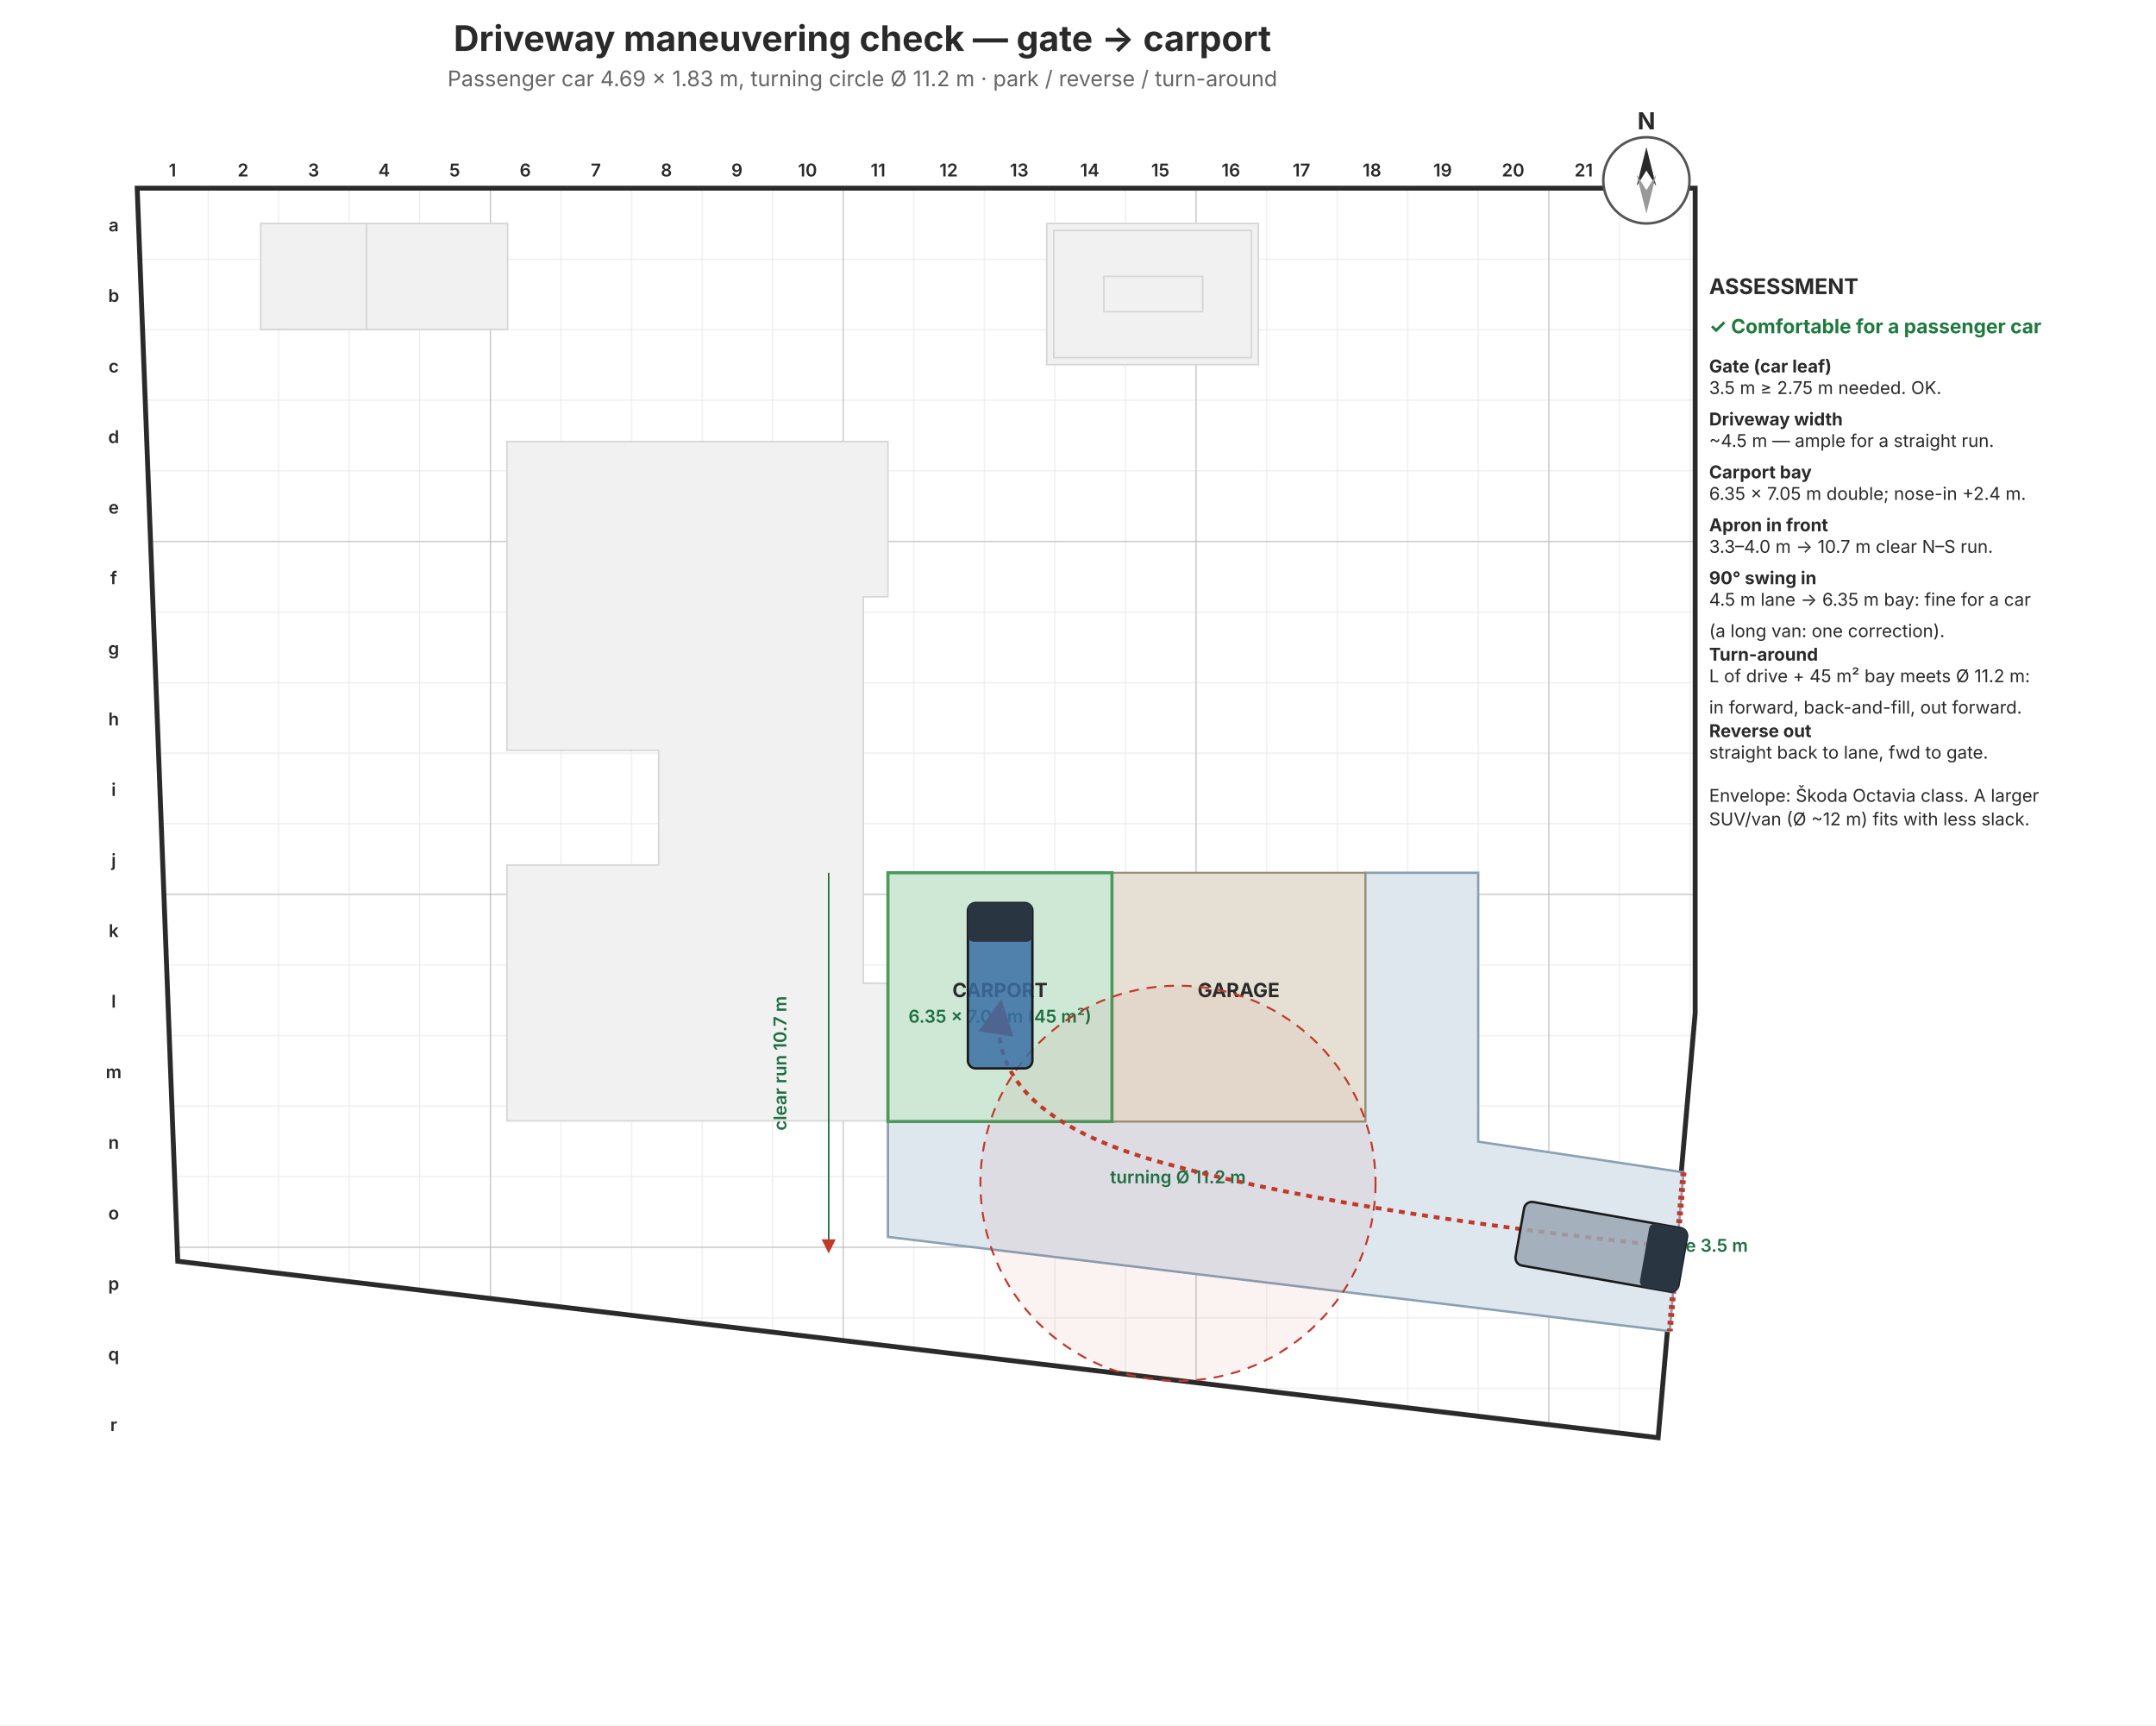
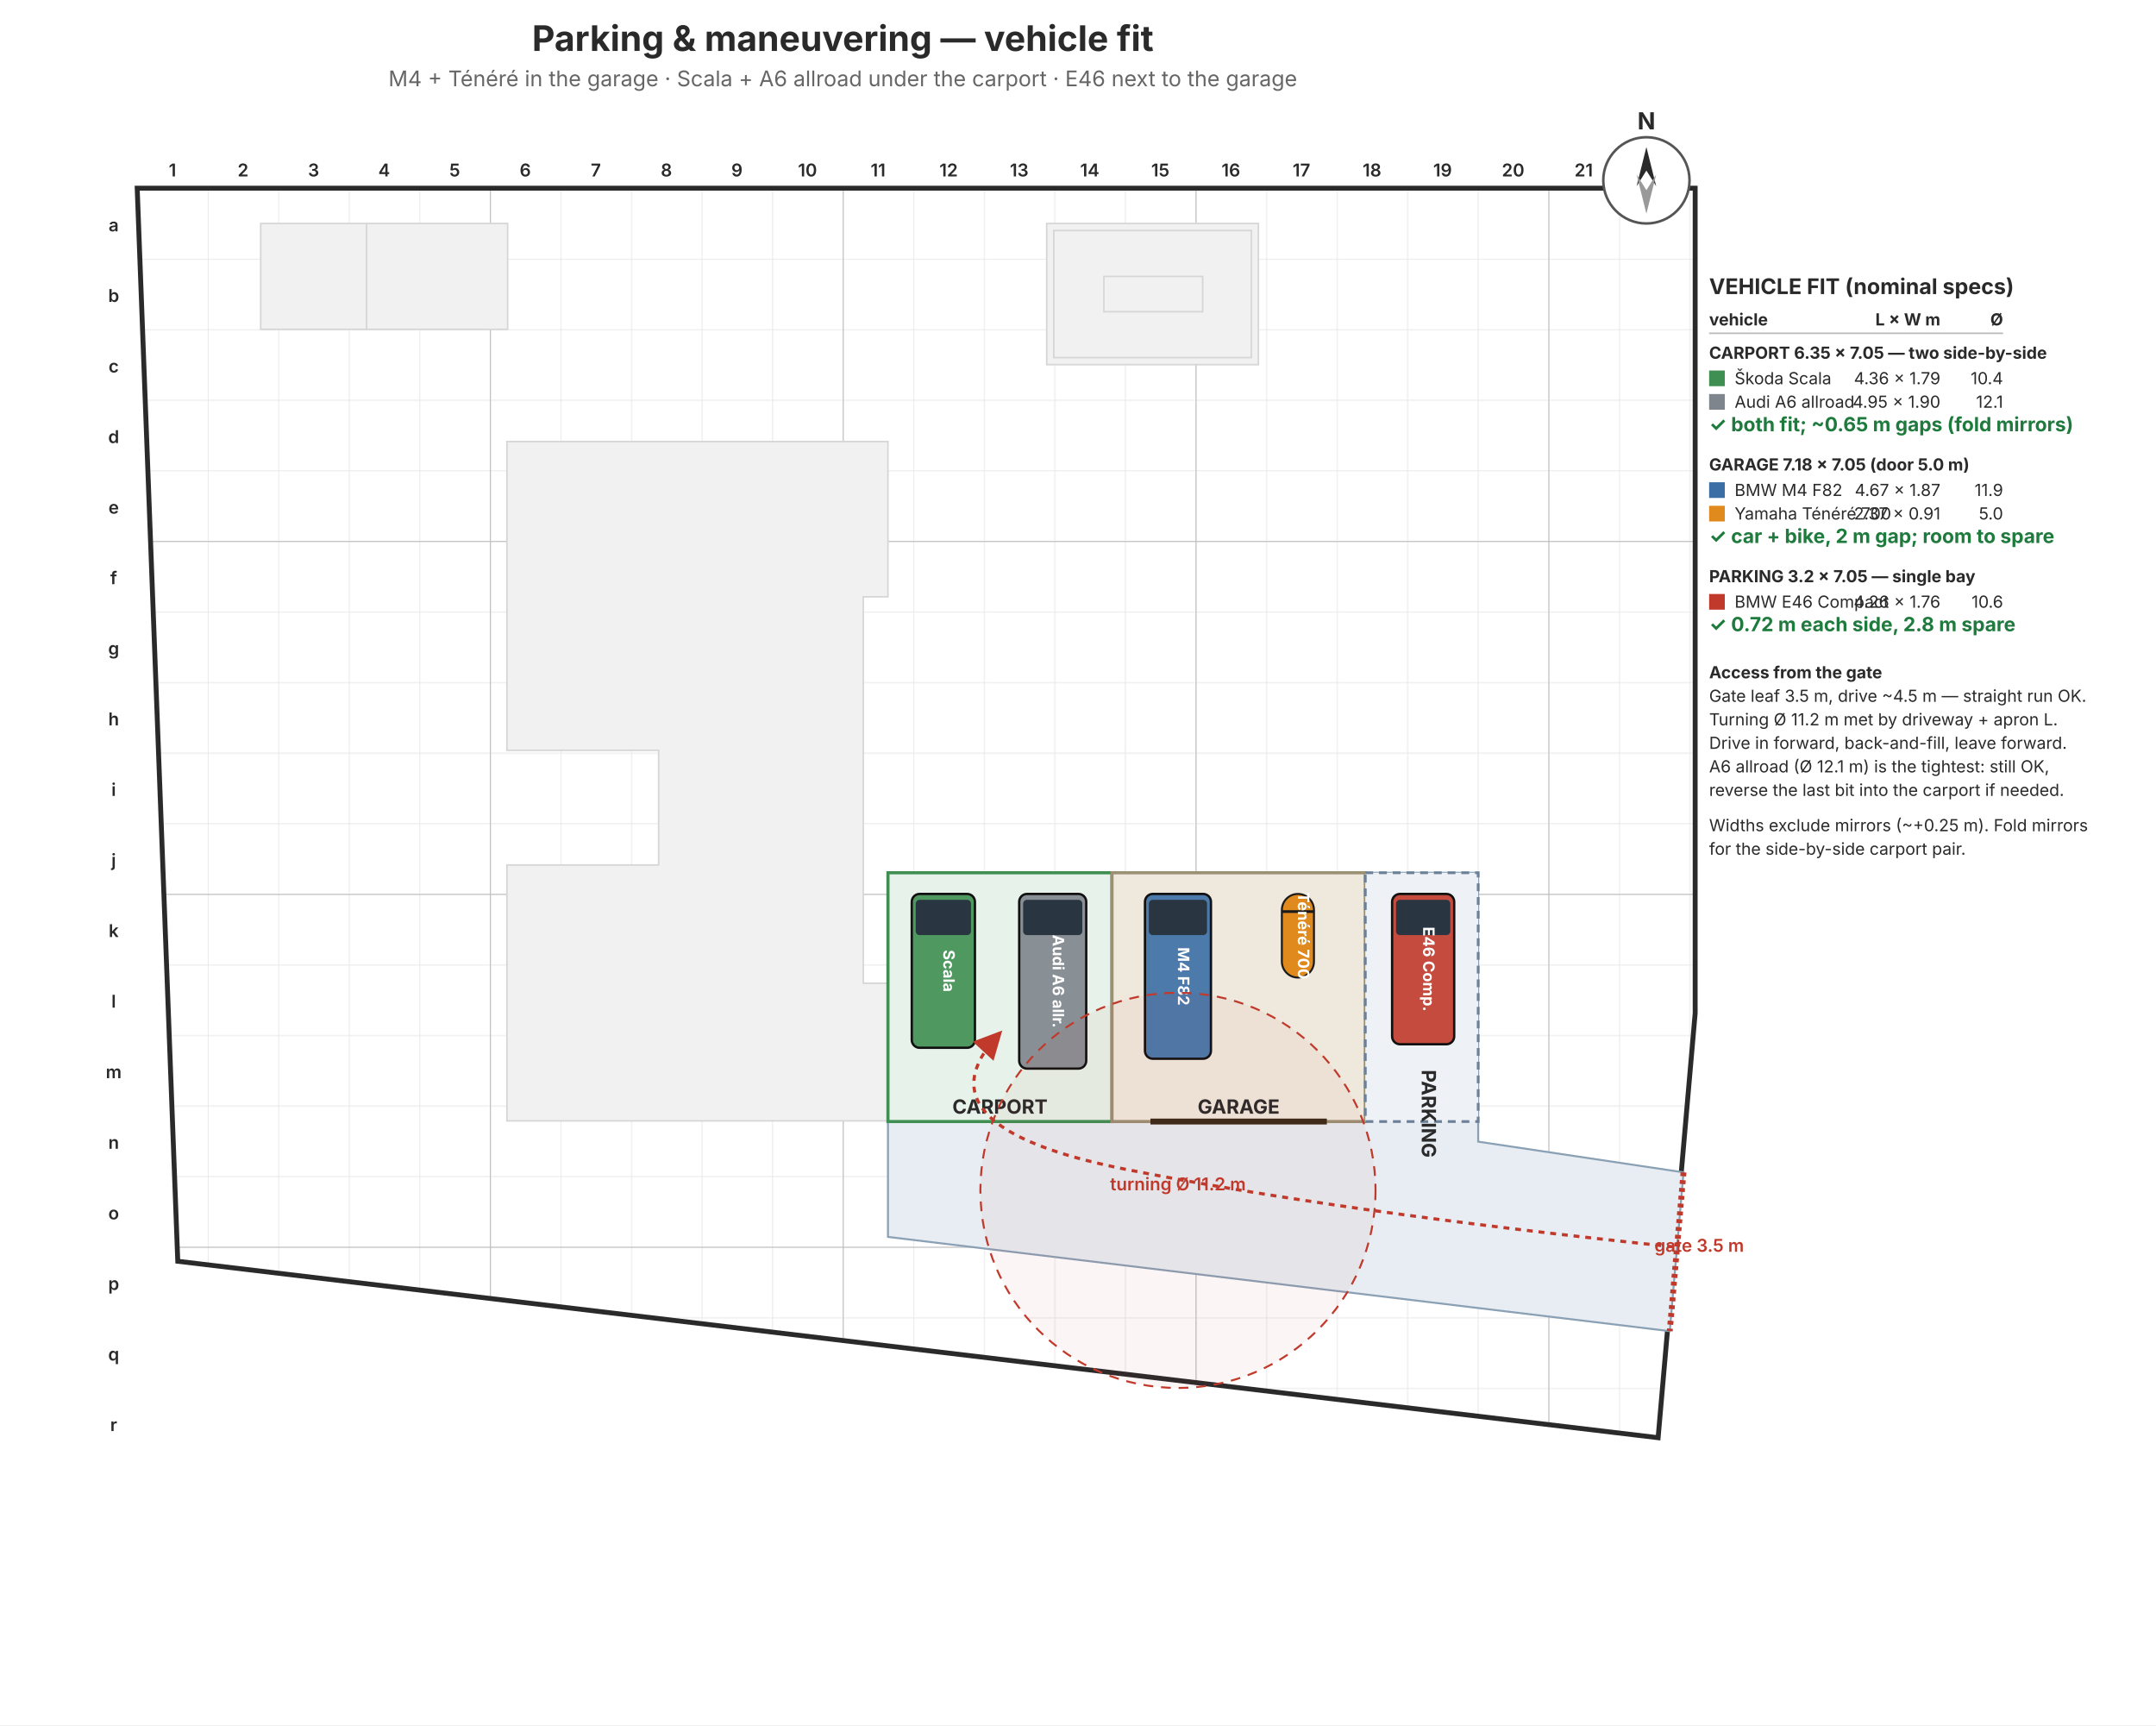
<svg xmlns="http://www.w3.org/2000/svg" viewBox="0 0 1100 880" font-family="-apple-system, BlinkMacSystemFont, sans-serif">
  <defs>
    <pattern id="cg" width="36" height="36" patternUnits="userSpaceOnUse">
      <path d="M 36 0 L 0 0 0 36" fill="none" stroke="#e2e2e2" stroke-width="0.6" />
    </pattern>
    <pattern id="mg" width="180" height="180" patternUnits="userSpaceOnUse">
      <rect width="180" height="180" fill="url(#cg)" />
      <path d="M 180 0 L 0 0 0 180" fill="none" stroke="#bcbcbc" stroke-width="1" />
    </pattern>
    <clipPath id="plot">
      <polygon points="0,0 794.88,0 794.88,420.84 775.98,637.38 20.7,547.38" />
    </clipPath>
    <marker id="arrow" markerWidth="9" markerHeight="9" refX="7" refY="4.5" orient="auto">
      <path d="M0,0 L9,4.5 L0,9 z" fill="#c0392b" />
    </marker>
  </defs>
  <style>
    text{font-family:-apple-system,sans-serif;fill:#2a2a2a}
    .title{font-size:18px;font-weight:700;text-anchor:middle}
    .sub{font-size:11px;fill:#666;text-anchor:middle}
    .axis{font-size:9px;fill:#777;text-anchor:middle;font-weight:600}
-     .lbl{font-size:10px;font-weight:700;text-anchor:middle}
-     .dim{font-size:9px;fill:#1f6f43;text-anchor:middle;font-weight:600}
+     .bay{font-size:10px;font-weight:700}
+     .vlbl{font-size:8px;font-weight:700;fill:#fff}
+     .dim{font-size:9px;fill:#c0392b;text-anchor:middle;font-weight:600}
    .ph{font-size:11px;font-weight:700}
-     .pt{font-size:9px}
+     .pt{font-size:8.5px}
    .ok{font-size:10px;font-weight:700;fill:#1f7a3d}
  </style>
  <rect width="1100" height="880" fill="white" />
-   <text x="440" y="26" class="title">Driveway maneuvering check — gate → carport</text>
-   <text x="440" y="44" class="sub">Passenger car 4.69 × 1.83 m, turning circle Ø 11.2 m · park / reverse / turn-around</text>
+   <text x="430" y="26" class="title">Parking &amp; maneuvering — vehicle fit</text>
+   <text x="430" y="44" class="sub">M4 + Ténéré in the garage · Scala + A6 allroad under the carport · E46 next to the garage</text>
  <g transform="translate(70, 96)">
    <g clip-path="url(#plot)">
      <rect x="-50" y="-10" width="900" height="720" fill="url(#mg)" />
    </g>
    <polygon points="0,0 794.88,0 794.88,420.84 775.98,637.38 20.7,547.38" fill="none" stroke="#2a2a2a" stroke-width="2.5" />
    <g class="axis">
      <text x="18" y="-6">1</text>
      <text x="54" y="-6">2</text>
      <text x="90" y="-6">3</text>
      <text x="126" y="-6">4</text>
      <text x="162" y="-6">5</text>
      <text x="198" y="-6">6</text>
      <text x="234" y="-6">7</text>
      <text x="270" y="-6">8</text>
      <text x="306" y="-6">9</text>
      <text x="342" y="-6">10</text>
      <text x="378" y="-6">11</text>
      <text x="414" y="-6">12</text>
      <text x="450" y="-6">13</text>
      <text x="486" y="-6">14</text>
      <text x="522" y="-6">15</text>
      <text x="558" y="-6">16</text>
      <text x="594" y="-6">17</text>
      <text x="630" y="-6">18</text>
      <text x="666" y="-6">19</text>
      <text x="702" y="-6">20</text>
      <text x="738" y="-6">21</text>
      <text x="774" y="-6">22</text>
    </g>
    <g class="axis">
      <text x="-12" y="22">a</text>
      <text x="-12" y="58">b</text>
      <text x="-12" y="94">c</text>
      <text x="-12" y="130">d</text>
      <text x="-12" y="166">e</text>
      <text x="-12" y="202">f</text>
      <text x="-12" y="238">g</text>
      <text x="-12" y="274">h</text>
      <text x="-12" y="310">i</text>
      <text x="-12" y="346">j</text>
      <text x="-12" y="382">k</text>
      <text x="-12" y="418">l</text>
      <text x="-12" y="454">m</text>
      <text x="-12" y="490">n</text>
      <text x="-12" y="526">o</text>
      <text x="-12" y="562">p</text>
      <text x="-12" y="598">q</text>
      <text x="-12" y="634">r</text>
    </g>
    <g clip-path="url(#plot)" fill="#f1f1f1" stroke="#d6d6d6" stroke-width="0.8">
      <polygon points="188.64,129.24 383.04,129.24 383.04,208.44 370.44,208.44 370.44,405.54 383.04,405.54 383.04,475.74 188.64,475.74 188.64,345.24 266.04,345.24 266.04,286.74 188.64,286.74" />
-       <rect x="497.34" y="349.2" width="129.24" height="126.9" />
-       <rect x="516.96" y="473.04" width="90" height="5.94" />
-       <rect x="495" y="363.6" width="4.68" height="16.2" />
      <rect x="117" y="18" width="72" height="54" />
      <rect x="63" y="18" width="54" height="54" />
      <rect x="464.04" y="18" width="108" height="72" />
      <rect x="467.64" y="21.6" width="100.8" height="64.8" />
      <rect x="493.2" y="45" width="50.4" height="18" />
    </g>
-     <polygon points="383.04,349.2 497.34,349.2 497.34,475.92 626.58,475.92 626.58,349.2 684.18,349.2 684.18,486.36 788.94,502.02 781.92,583.02 383.04,534.96" fill="#dfe7ee" stroke="#8aa0b4" stroke-width="1.2" />
-     <rect x="497.34" y="349.2" width="129.24" height="126.9" fill="#e6e0d4" stroke="#9a9074" stroke-width="1" />
-     <rect x="383.04" y="349.2" width="114.3" height="126.9" fill="#cfe8d6" stroke="#4a9a5c" stroke-width="1.6" />
-     <text x="440.19" y="412.65" class="lbl" fill="#2f6f43">CARPORT</text>
-     <text x="440.19" y="425.65" class="dim">6.35 × 7.05 m (45 m²)</text>
-     <text x="561.96" y="412.65" class="lbl" fill="#777">GARAGE</text>
+     <polygon points="383.04,349.2 497.34,349.2 497.34,475.92 626.58,475.92 626.58,349.2 684.18,349.2 684.18,486.36 788.94,502.02 781.92,583.02 383.04,534.96" fill="#e7edf2" stroke="#8aa0b4" stroke-width="1" />
+     <rect x="383.04" y="349.2" width="114.3" height="126.9" fill="#e7f3ea" stroke="#3f8f52" stroke-width="1.6" />
+     <rect x="497.34" y="349.2" width="129.24" height="126.9" fill="#efe9dd" stroke="#9a9074" stroke-width="1.6" />
+     <rect x="626.58" y="349.2" width="57.6" height="126.9" fill="#eef2f6" stroke="#6b8199" stroke-width="1.4" stroke-dasharray="4,3" />
+     <line x1="516.96" y1="476.1" x2="606.96" y2="476.1" stroke="#3a2a18" stroke-width="3" />
+     <text x="440.19" y="472.1" class="bay" fill="#2f6f43" text-anchor="middle">CARPORT</text>
+     <text x="561.96" y="472.1" class="bay" fill="#7a6f52" text-anchor="middle">GARAGE</text>
+     <text x="655.38" y="472.1" class="bay" fill="#556" text-anchor="middle" transform="rotate(90 655.38 472.1)">PARKING</text>
+     <g transform="translate(411.3,399.24)">
+       <rect x="-16.11" y="-39.24" width="32.22" height="78.48" rx="4" fill="#3f8f52" fill-opacity="0.9" stroke="#111" stroke-width="1.2" />
+       <rect x="-14.11" y="-36.24" width="28.22" height="18" rx="2" fill="#2a3542" />
+     </g>
+     <text x="411.3" y="399.24" class="vlbl" text-anchor="middle" transform="rotate(90 411.3 399.24)">Scala</text>
+     <g transform="translate(467.1,404.55)">
+       <rect x="-17.1" y="-44.55" width="34.2" height="89.1" rx="4" fill="#7f858c" fill-opacity="0.9" stroke="#111" stroke-width="1.2" />
+       <rect x="-15.1" y="-41.55" width="30.2" height="18" rx="2" fill="#2a3542" />
+     </g>
+     <text x="467.1" y="404.55" class="vlbl" text-anchor="middle" transform="rotate(90 467.1 404.55)">Audi A6 allr.</text>
+     <g transform="translate(531,402.03)">
+       <rect x="-16.83" y="-42.03" width="33.66" height="84.06" rx="4" fill="#3a6ea5" fill-opacity="0.9" stroke="#111" stroke-width="1.2" />
+       <rect x="-14.83" y="-39.03" width="29.66" height="18" rx="2" fill="#2a3542" />
+     </g>
+     <text x="531" y="402.03" class="vlbl" text-anchor="middle" transform="rotate(90 531 402.03)">M4 F82</text>
+     <g transform="translate(592.2,381.33)">
+       <rect x="-8.19" y="-21.33" width="16.38" height="42.66" rx="8.19" fill="#e08a1e" stroke="#1a1a1a" stroke-width="1" />
+       <line x1="-8.1" y1="-12.33" x2="8.1" y2="-12.33" stroke="#1a1a1a" stroke-width="1.4" />
+     </g>
+     <text x="592.2" y="381.33" class="vlbl" text-anchor="middle" transform="rotate(90 592.2 381.33)">Ténéré 700</text>
+     <g transform="translate(656.1,398.34)">
+       <rect x="-15.84" y="-38.34" width="31.68" height="76.68" rx="4" fill="#c0392b" fill-opacity="0.9" stroke="#111" stroke-width="1.2" />
+       <rect x="-13.84" y="-35.34" width="27.68" height="18" rx="2" fill="#2a3542" />
+     </g>
+     <text x="656.1" y="398.34" class="vlbl" text-anchor="middle" transform="rotate(90 656.1 398.34)">E46 Comp.</text>
    <line x1="788.94" y1="502.02" x2="781.92" y2="583.02" stroke="#c0392b" stroke-width="3" stroke-dasharray="2,2" />
-     <text x="798.94" y="542.52" class="dim" text-anchor="start">gate 3.5 m</text>
-     <circle cx="531" cy="507.6" r="100.8" fill="#c0392b" fill-opacity="0.06" stroke="#c0392b" stroke-width="1" stroke-dasharray="5,4" />
-     <text x="531" y="507.6" class="dim" fill="#c0392b">turning Ø 11.2 m</text>
-     <path d="M 783.54,540 Q 612,522 522,496.8 T 440.28,417.6" fill="none" stroke="#c0392b" stroke-width="2" stroke-dasharray="3,3" marker-end="url(#arrow)" />
-     <g transform="translate(440.28,406.8) rotate(0)">
-       <rect x="-16.47" y="-42.21" width="32.94" height="84.42" rx="4" fill="#3a6ea5" fill-opacity="0.85" stroke="#1a1a1a" stroke-width="1.2" />
-       <rect x="-16.47" y="-42.21" width="32.94" height="19.8" rx="3" fill="#2a3542" />
-     </g>
-     <g transform="translate(747,540) rotate(100)">
-       <rect x="-16.47" y="-42.21" width="32.94" height="84.42" rx="4" fill="#9aa7b3" fill-opacity="0.85" stroke="#1a1a1a" stroke-width="1.2" />
-       <rect x="-16.47" y="-42.21" width="32.94" height="19.8" rx="3" fill="#2a3542" />
-     </g>
-     <line x1="352.8" y1="349.2" x2="352.8" y2="541.8" stroke="#1f6f43" stroke-width="0.8" marker-end="url(#arrow)" />
-     <text x="331.2" y="446.4" class="dim" transform="rotate(-90 331.2 446.4)">clear run 10.7 m</text>
+     <text x="796.94" y="542.52" class="dim" text-anchor="start">gate 3.5 m</text>
+     <circle cx="531" cy="511.2" r="100.8" fill="#c0392b" fill-opacity="0.05" stroke="#c0392b" stroke-width="1" stroke-dasharray="5,4" />
+     <text x="531" y="511.2" class="dim">turning Ø 11.2 m</text>
+     <path d="M 783.54,540 Q 612,522 504,500.4 T 439.2,432" fill="none" stroke="#c0392b" stroke-width="1.6" stroke-dasharray="3,3" marker-end="url(#arrow)" />
  </g>
  <g transform="translate(840, 92)">
    <circle r="22" fill="white" stroke="#555" stroke-width="1.3" />
    <path d="M 0 -17 L 5 3 L 0 -5 L -5 3 Z" fill="#2a2a2a" />
    <path d="M 0 5 L 5 -3 L 0 17 L -5 -3 Z" fill="#999" />
    <text y="-26" font-size="12" font-weight="700" text-anchor="middle">N</text>
  </g>
  <g transform="translate(872, 150)">
-     <text x="0" y="0" class="ph">ASSESSMENT</text>
-     <text x="0" y="20" class="ok">✓ Comfortable for a passenger car</text>
-     <text x="0" y="40" class="pt" font-weight="700">Gate (car leaf)</text>
-     <text x="0" y="51" class="pt" fill="#444">3.5 m ≥ 2.75 m needed. OK.</text>
-     <text x="0" y="67" class="pt" font-weight="700">Driveway width</text>
-     <text x="0" y="78" class="pt" fill="#444">~4.5 m — ample for a straight run.</text>
-     <text x="0" y="94" class="pt" font-weight="700">Carport bay</text>
-     <text x="0" y="105" class="pt" fill="#444">6.35 × 7.05 m double; nose-in +2.4 m.</text>
-     <text x="0" y="121" class="pt" font-weight="700">Apron in front</text>
-     <text x="0" y="132" class="pt" fill="#444">3.3–4.0 m → 10.7 m clear N–S run.</text>
-     <text x="0" y="148" class="pt" font-weight="700">90° swing in</text>
-     <text x="0" y="159" class="pt" fill="#444">4.5 m lane → 6.35 m bay: fine for a car</text>
-     <text x="0" y="175" class="pt" fill="#444">(a long van: one correction).</text>
-     <text x="0" y="187" class="pt" font-weight="700">Turn-around</text>
-     <text x="0" y="198" class="pt" fill="#444">L of drive + 45 m² bay meets Ø 11.2 m:</text>
-     <text x="0" y="214" class="pt" fill="#444">in forward, back-and-fill, out forward.</text>
-     <text x="0" y="226" class="pt" font-weight="700">Reverse out</text>
-     <text x="0" y="237" class="pt" fill="#444">straight back to lane, fwd to gate.</text>
-     <text x="0" y="259" class="pt" fill="#888">Envelope: Škoda Octavia class. A larger</text>
-     <text x="0" y="271" class="pt" fill="#888">SUV/van (Ø ~12 m) fits with less slack.</text>
+     <text x="0" y="0" class="ph">VEHICLE FIT (nominal specs)</text>
+     <text x="0" y="16" class="pt" font-weight="700" fill="#555">vehicle</text>
+     <text x="118" y="16" class="pt" font-weight="700" fill="#555" text-anchor="end">L × W m</text>
+     <text x="150" y="16" class="pt" font-weight="700" fill="#555" text-anchor="end">Ø</text>
+     <line x1="0" y1="20" x2="150" y2="20" stroke="#bbb" stroke-width="0.8" />
+     <text x="0" y="33" class="pt" font-weight="700" fill="#333">CARPORT 6.35 × 7.05 — two side-by-side</text>
+     <rect x="0" y="39" width="8" height="8" fill="#3f8f52" />
+     <text x="13" y="46" class="pt">Škoda Scala</text>
+     <text x="118" y="46" class="pt" text-anchor="end">4.36 × 1.79</text>
+     <text x="150" y="46" class="pt" text-anchor="end">10.4</text>
+     <rect x="0" y="51" width="8" height="8" fill="#7f858c" />
+     <text x="13" y="58" class="pt">Audi A6 allroad</text>
+     <text x="118" y="58" class="pt" text-anchor="end">4.95 × 1.90</text>
+     <text x="150" y="58" class="pt" text-anchor="end">12.1</text>
+     <text x="0" y="70" class="ok" font-size="8.5">✓ both fit; ~0.65 m gaps (fold mirrors)</text>
+     <text x="0" y="90" class="pt" font-weight="700" fill="#333">GARAGE 7.18 × 7.05 (door 5.0 m)</text>
+     <rect x="0" y="96" width="8" height="8" fill="#3a6ea5" />
+     <text x="13" y="103" class="pt">BMW M4 F82</text>
+     <text x="118" y="103" class="pt" text-anchor="end">4.67 × 1.87</text>
+     <text x="150" y="103" class="pt" text-anchor="end">11.9</text>
+     <rect x="0" y="108" width="8" height="8" fill="#e08a1e" />
+     <text x="13" y="115" class="pt">Yamaha Ténéré 700</text>
+     <text x="118" y="115" class="pt" text-anchor="end">2.37 × 0.91</text>
+     <text x="150" y="115" class="pt" text-anchor="end">5.0</text>
+     <text x="0" y="127" class="ok" font-size="8.5">✓ car + bike, 2 m gap; room to spare</text>
+     <text x="0" y="147" class="pt" font-weight="700" fill="#333">PARKING 3.2 × 7.05 — single bay</text>
+     <rect x="0" y="153" width="8" height="8" fill="#c0392b" />
+     <text x="13" y="160" class="pt">BMW E46 Compact</text>
+     <text x="118" y="160" class="pt" text-anchor="end">4.26 × 1.76</text>
+     <text x="150" y="160" class="pt" text-anchor="end">10.6</text>
+     <text x="0" y="172" class="ok" font-size="8.5">✓ 0.72 m each side, 2.8 m spare</text>
+     <text x="0" y="196" class="pt" fill="#444" font-weight="700">Access from the gate</text>
+     <text x="0" y="208" class="pt" fill="#555">Gate leaf 3.5 m, drive ~4.5 m — straight run OK.</text>
+     <text x="0" y="220" class="pt" fill="#555">Turning Ø 11.2 m met by driveway + apron L.</text>
+     <text x="0" y="232" class="pt" fill="#555">Drive in forward, back-and-fill, leave forward.</text>
+     <text x="0" y="244" class="pt" fill="#555">A6 allroad (Ø 12.1 m) is the tightest: still OK,</text>
+     <text x="0" y="256" class="pt" fill="#555">reverse the last bit into the carport if needed.</text>
+     <text x="0" y="274" class="pt" fill="#888">Widths exclude mirrors (~+0.25 m). Fold mirrors</text>
+     <text x="0" y="286" class="pt" fill="#888">for the side-by-side carport pair.</text>
  </g>
</svg>
